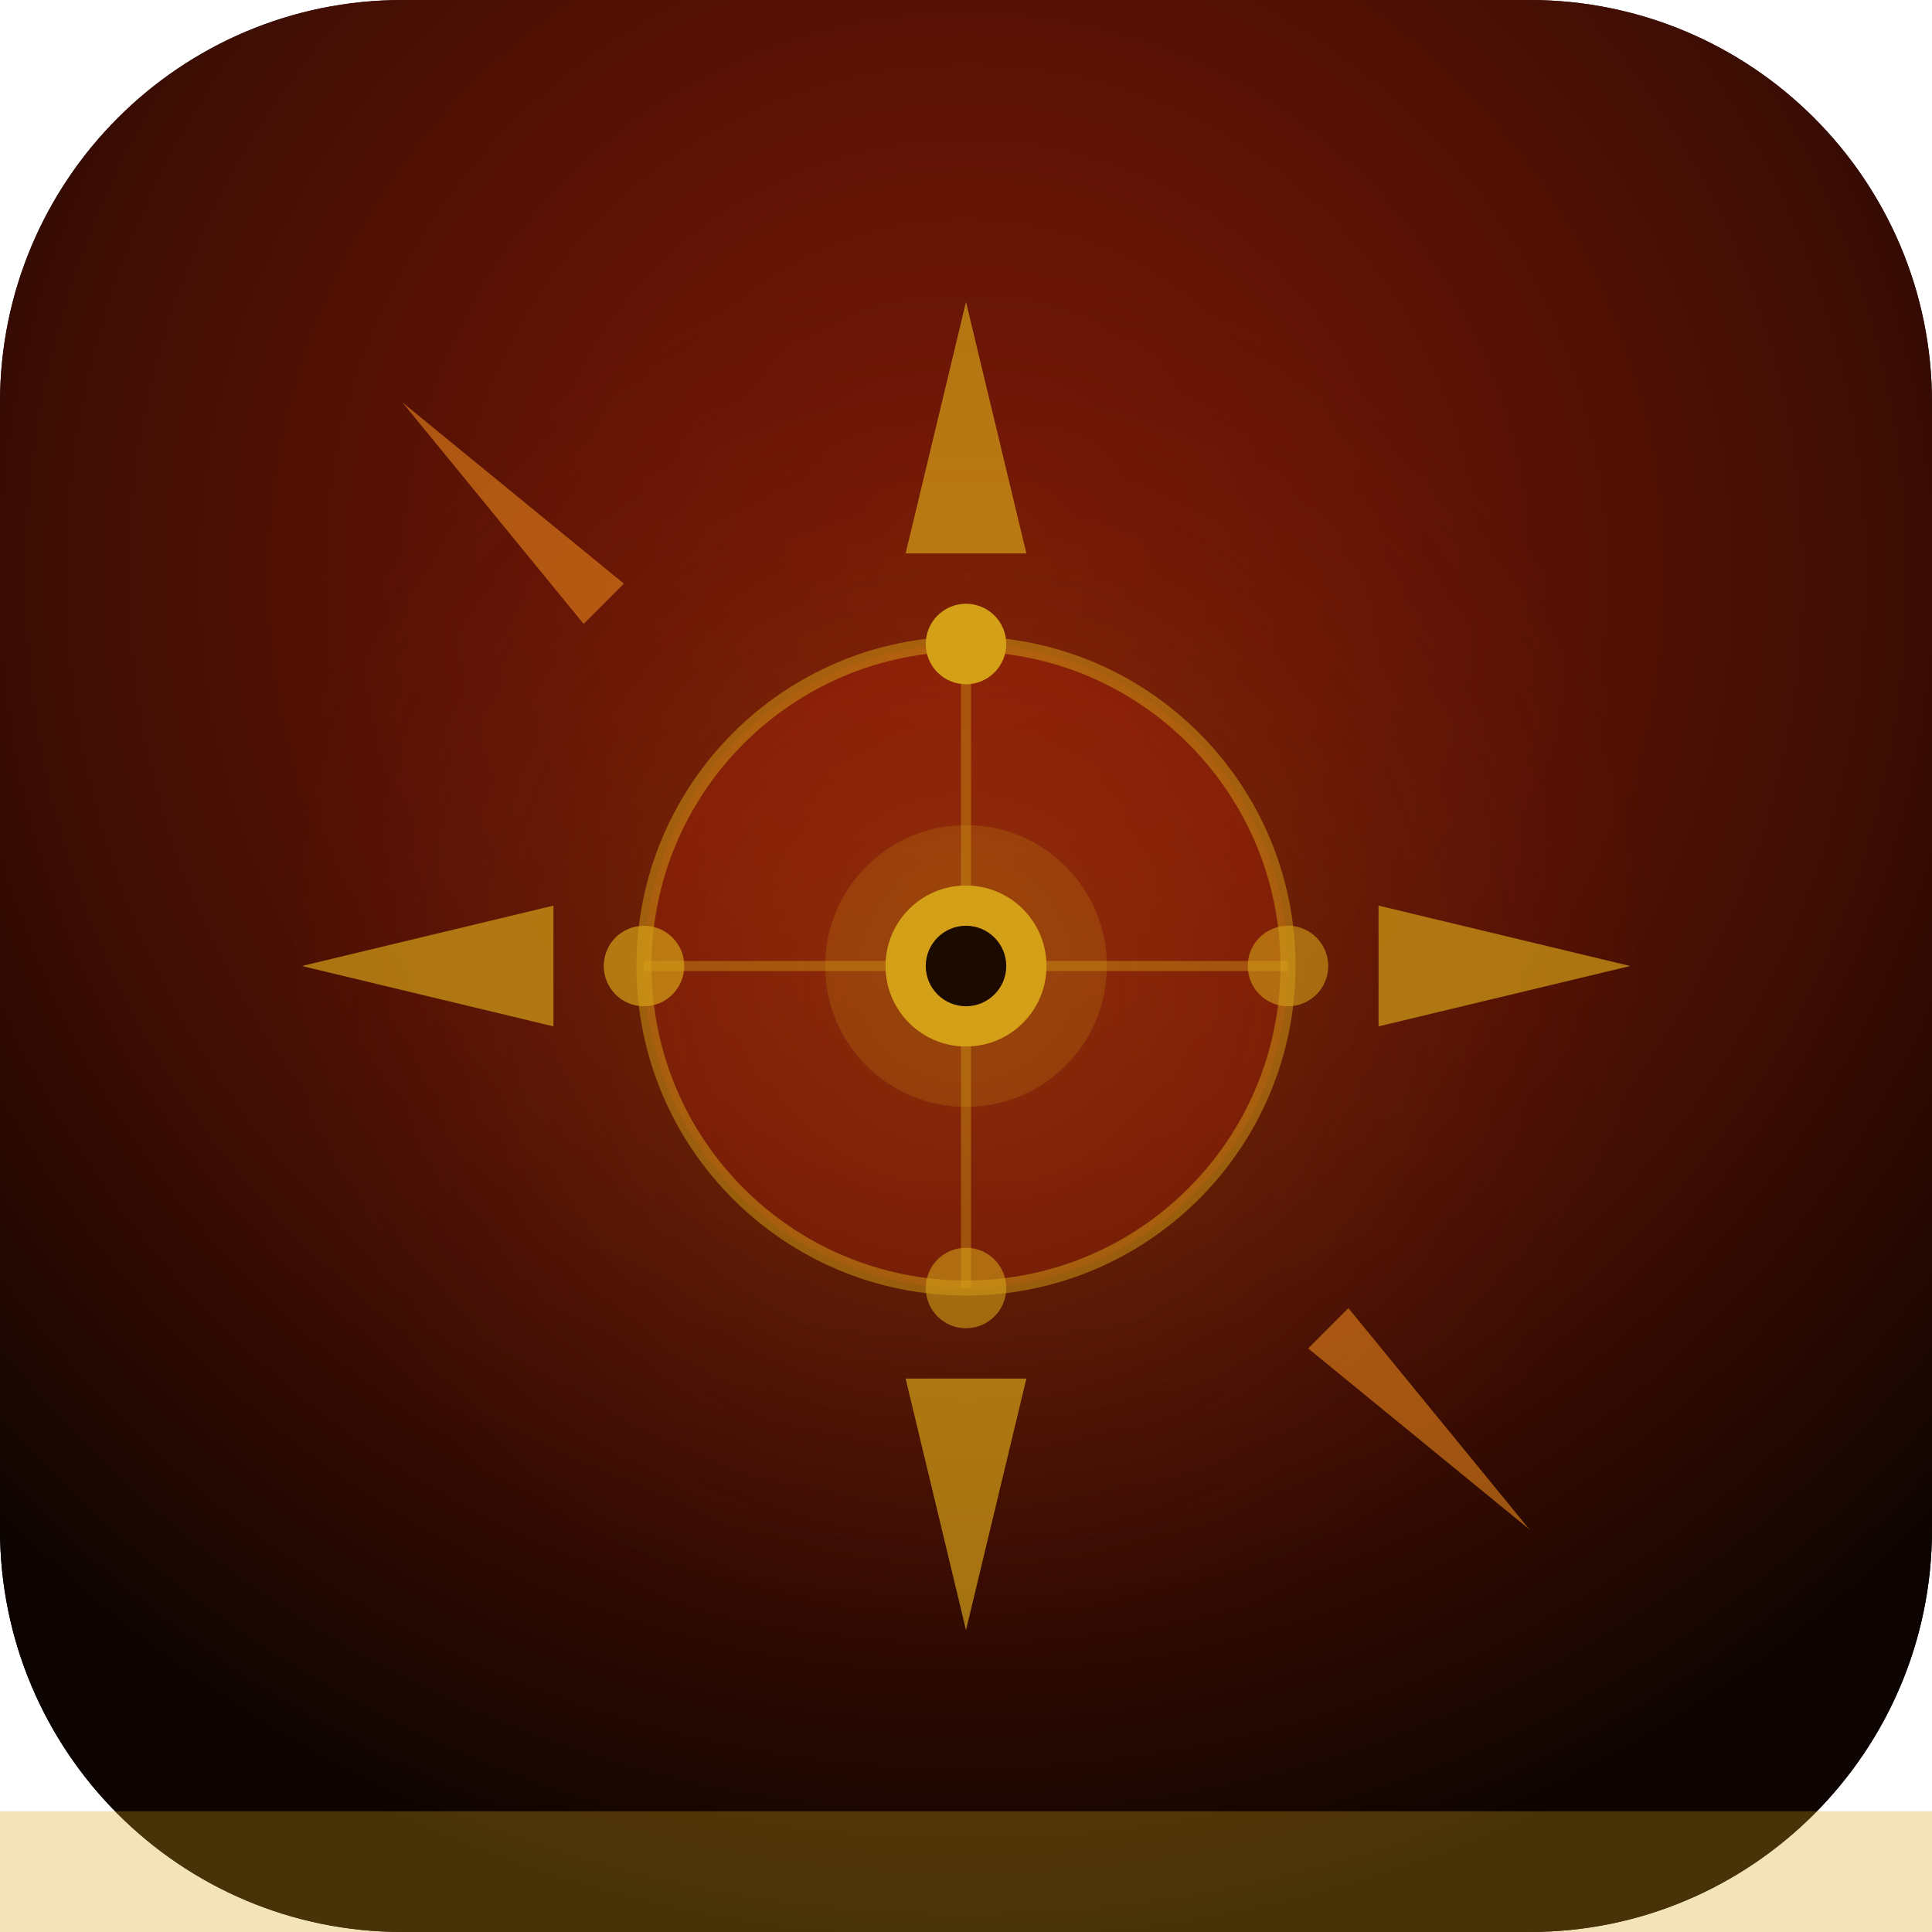
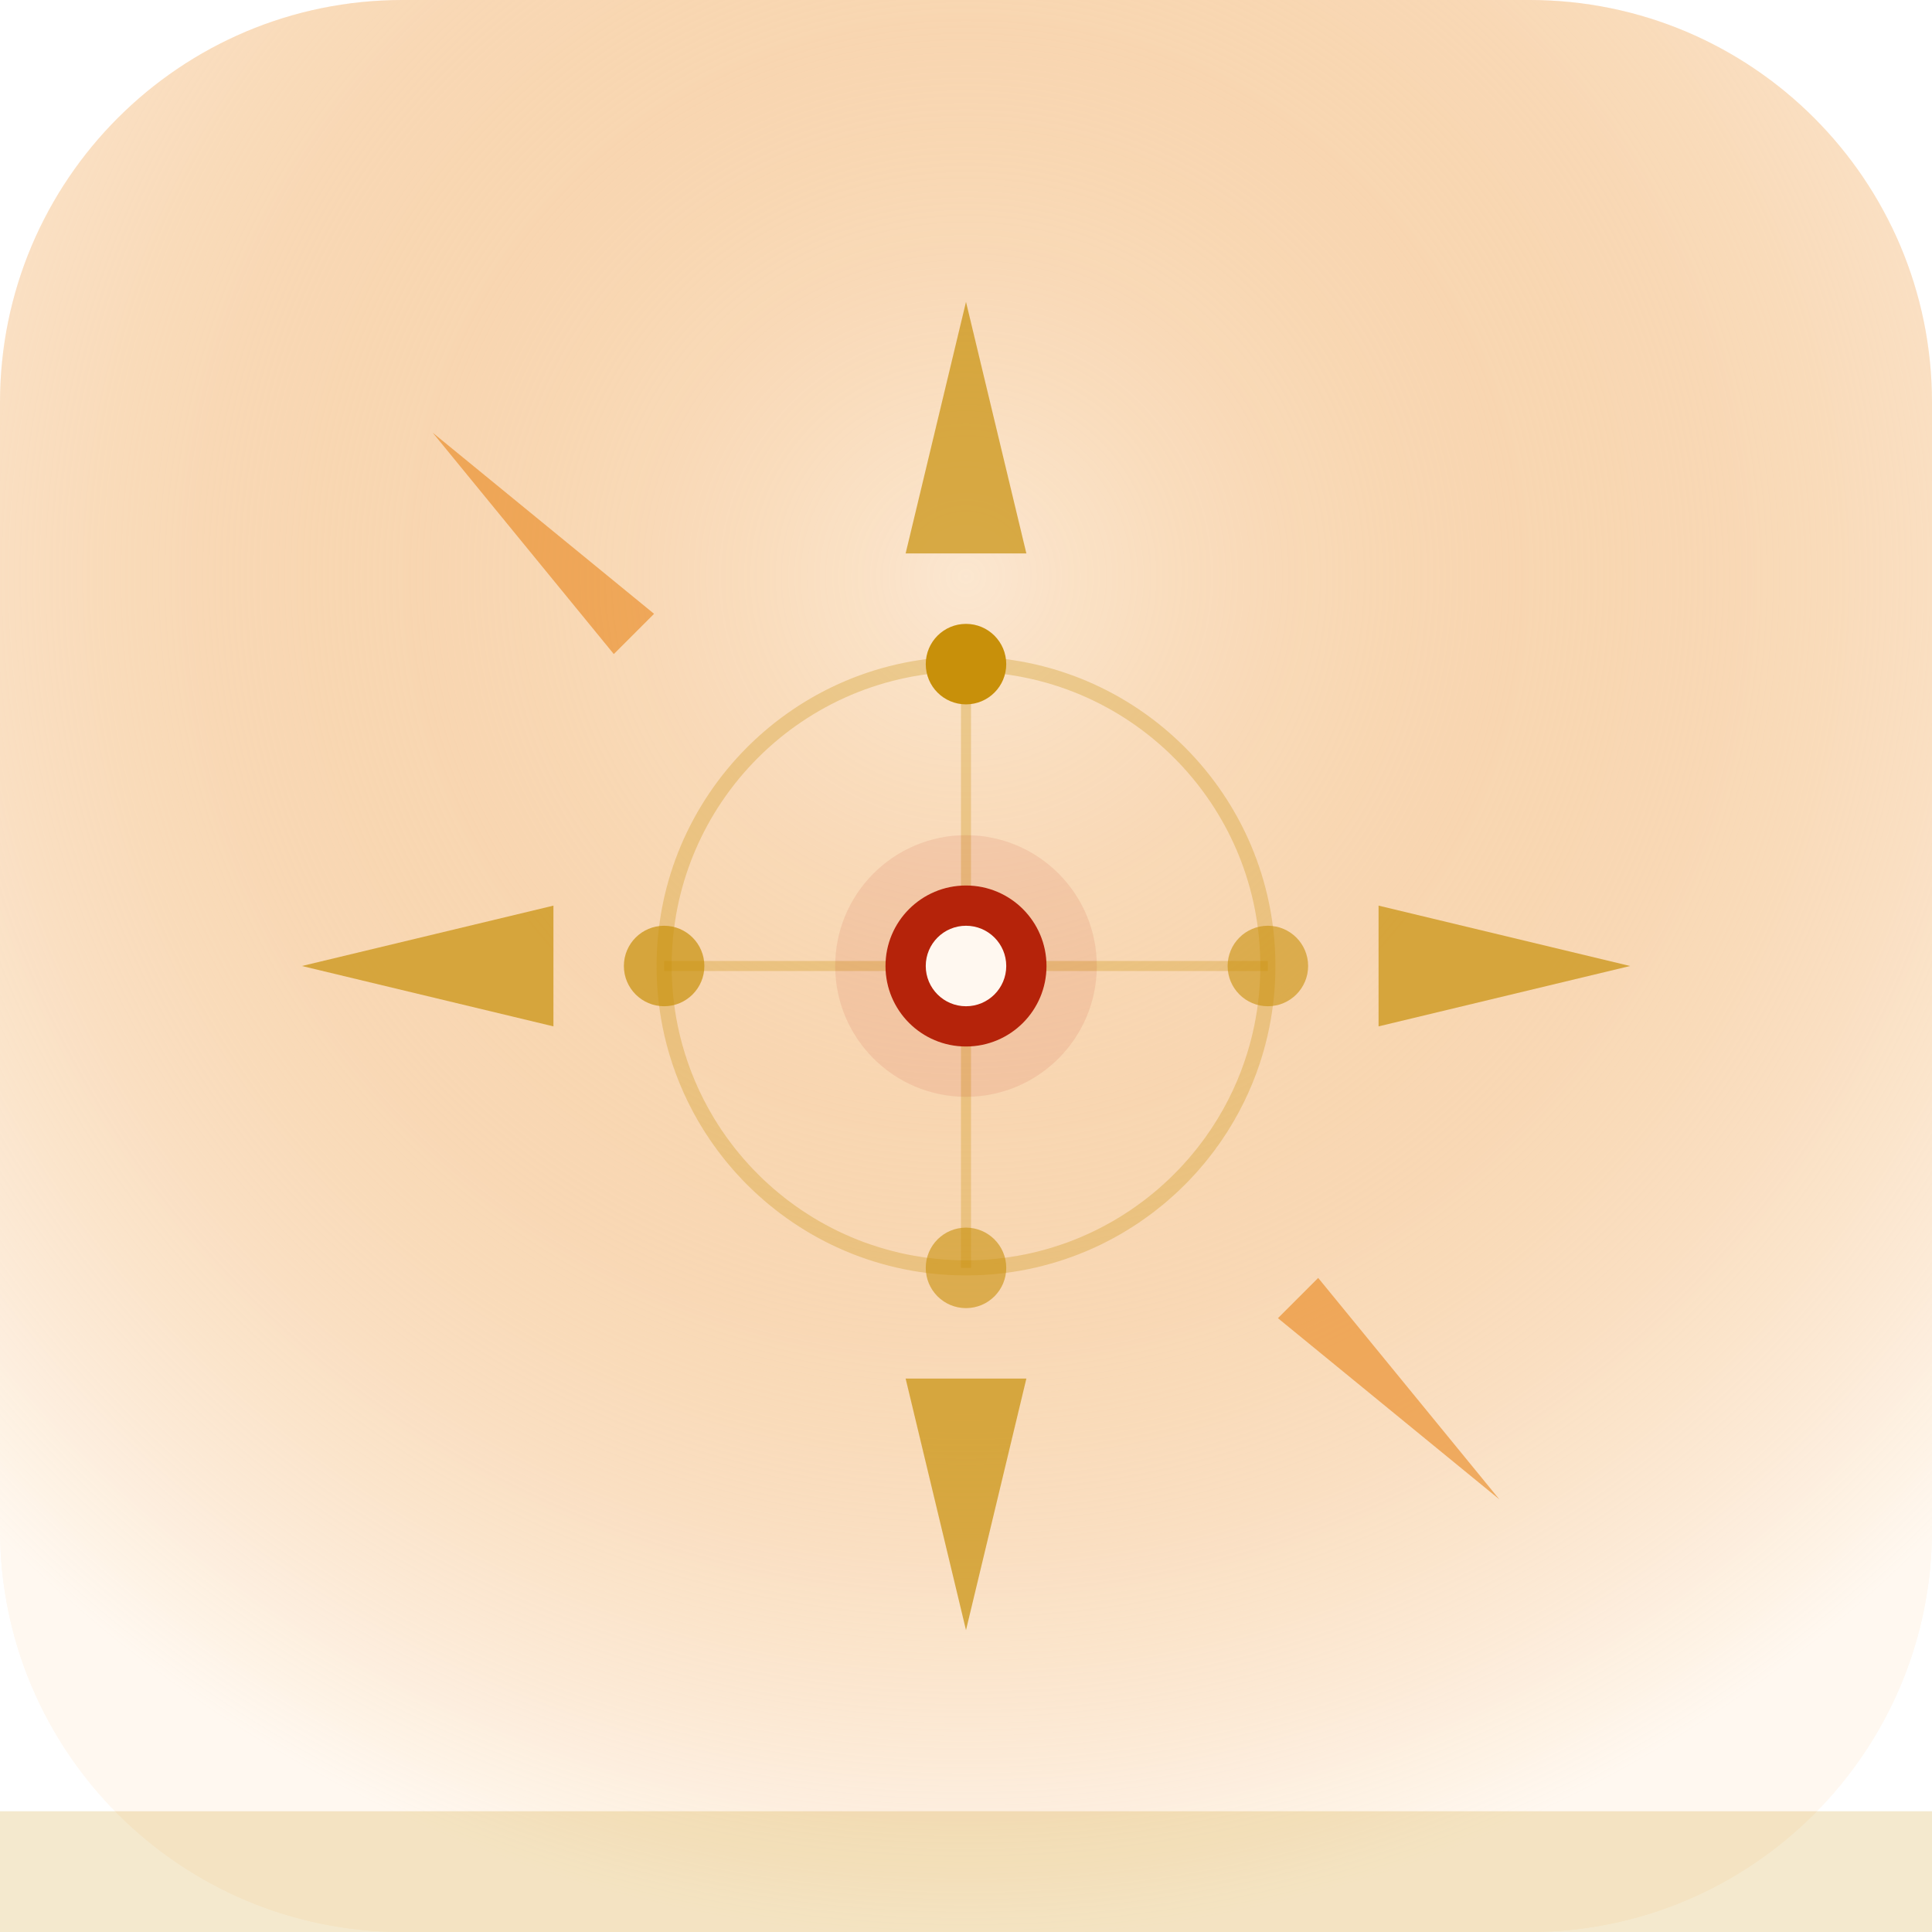
<svg xmlns="http://www.w3.org/2000/svg" viewBox="0 0 192 192">
-   <rect width="192" height="192" rx="40" fill="#0D0401" />
-   <rect width="192" height="192" rx="40" fill="url(#bg)" />
+   <rect width="192" height="192" rx="40" fill="#FFF8F0" />
  <defs>
    <radialGradient id="bg" cx="50%" cy="30%" r="70%">
-       <stop offset="0%" stop-color="#B5230A" stop-opacity="0.6" />
-       <stop offset="100%" stop-color="#0D0401" />
-     </radialGradient>
-     <radialGradient id="sg" cx="50%" cy="50%" r="50%">
-       <stop offset="0%" stop-color="#D4A017" stop-opacity="0.8" />
-       <stop offset="100%" stop-color="#B5230A" stop-opacity="0" />
+       <stop offset="0%" stop-color="#E8851A" stop-opacity="0.15" />
+       <stop offset="100%" stop-color="#FFF8F0" />
    </radialGradient>
  </defs>
-   <circle cx="96" cy="96" r="70" fill="url(#sg)" opacity="0.3" />
-   <polygon points="96,30 90,55 102,55" fill="#D4A017" opacity="0.7" />
-   <polygon points="96,162 90,137 102,137" fill="#D4A017" opacity="0.7" />
-   <polygon points="30,96 55,90 55,102" fill="#D4A017" opacity="0.7" />
-   <polygon points="162,96 137,90 137,102" fill="#D4A017" opacity="0.7" />
-   <polygon points="40,40 58,62 62,58" fill="#E8851A" opacity="0.6" />
-   <polygon points="152,152 134,130 130,134" fill="#E8851A" opacity="0.6" />
-   <polygon points="152,40 130,62 134,58" fill="#E8851A" opacity="0.6" />
-   <polygon points="40,152 62,130 58,134" fill="#E8851A" opacity="0.6" />
-   <circle cx="96" cy="96" r="32" fill="rgba(181,35,10,0.3)" stroke="#D4A017" stroke-width="1.5" stroke-opacity="0.5" />
-   <circle cx="96" cy="2.5" r="0" opacity="0" />
-   <line x1="96" y1="64" x2="96" y2="128" stroke="#D4A017" stroke-width="1" stroke-opacity="0.4" />
-   <line x1="64" y1="96" x2="128" y2="96" stroke="#D4A017" stroke-width="1" stroke-opacity="0.4" />
-   <circle cx="96" cy="64" r="4" fill="#D4A017" />
-   <circle cx="96" cy="128" r="4" fill="#D4A017" opacity="0.6" />
-   <circle cx="64" cy="96" r="4" fill="#D4A017" opacity="0.7" />
-   <circle cx="128" cy="96" r="4" fill="#D4A017" opacity="0.6" />
-   <circle cx="96" cy="96" r="14" fill="rgba(212,160,23,0.2)" />
-   <circle cx="96" cy="96" r="8" fill="#D4A017" />
-   <circle cx="96" cy="96" r="4" fill="#1A0A02" />
-   <rect x="0" y="180" width="192" height="12" fill="#D4A017" opacity="0.3" />
+   <rect width="192" height="192" rx="40" fill="url(#bg)" />
+   <polygon points="96,30 90,55 102,55" fill="#C8900A" opacity="0.7" />
+   <polygon points="96,162 90,137 102,137" fill="#C8900A" opacity="0.7" />
+   <polygon points="30,96 55,90 55,102" fill="#C8900A" opacity="0.7" />
+   <polygon points="162,96 137,90 137,102" fill="#C8900A" opacity="0.7" />
+   <polygon points="43,43 61,65 65,61" fill="#E8851A" opacity="0.6" />
+   <polygon points="149,149 131,127 127,131" fill="#E8851A" opacity="0.6" />
+   <polygon points="149,43 127,65 131,61" fill="#E8851A" opacity="0.6" />
+   <polygon points="43,149 65,127 61,131" fill="#E8851A" opacity="0.6" />
+   <circle cx="96" cy="96" r="30" fill="none" stroke="#C8900A" stroke-width="1.5" stroke-opacity="0.3" />
+   <line x1="96" y1="66" x2="96" y2="126" stroke="#C8900A" stroke-width="1" stroke-opacity="0.3" />
+   <line x1="66" y1="96" x2="126" y2="96" stroke="#C8900A" stroke-width="1" stroke-opacity="0.3" />
+   <circle cx="96" cy="66" r="4" fill="#C8900A" />
+   <circle cx="96" cy="126" r="4" fill="#C8900A" opacity="0.6" />
+   <circle cx="66" cy="96" r="4" fill="#C8900A" opacity="0.7" />
+   <circle cx="126" cy="96" r="4" fill="#C8900A" opacity="0.6" />
+   <circle cx="96" cy="96" r="13" fill="rgba(181,35,10,0.1)" />
+   <circle cx="96" cy="96" r="8" fill="#B5230A" />
+   <circle cx="96" cy="96" r="4" fill="#FFF8F0" />
+   <rect x="0" y="180" width="192" height="12" rx="0" fill="#C8900A" opacity="0.2" />
</svg>
